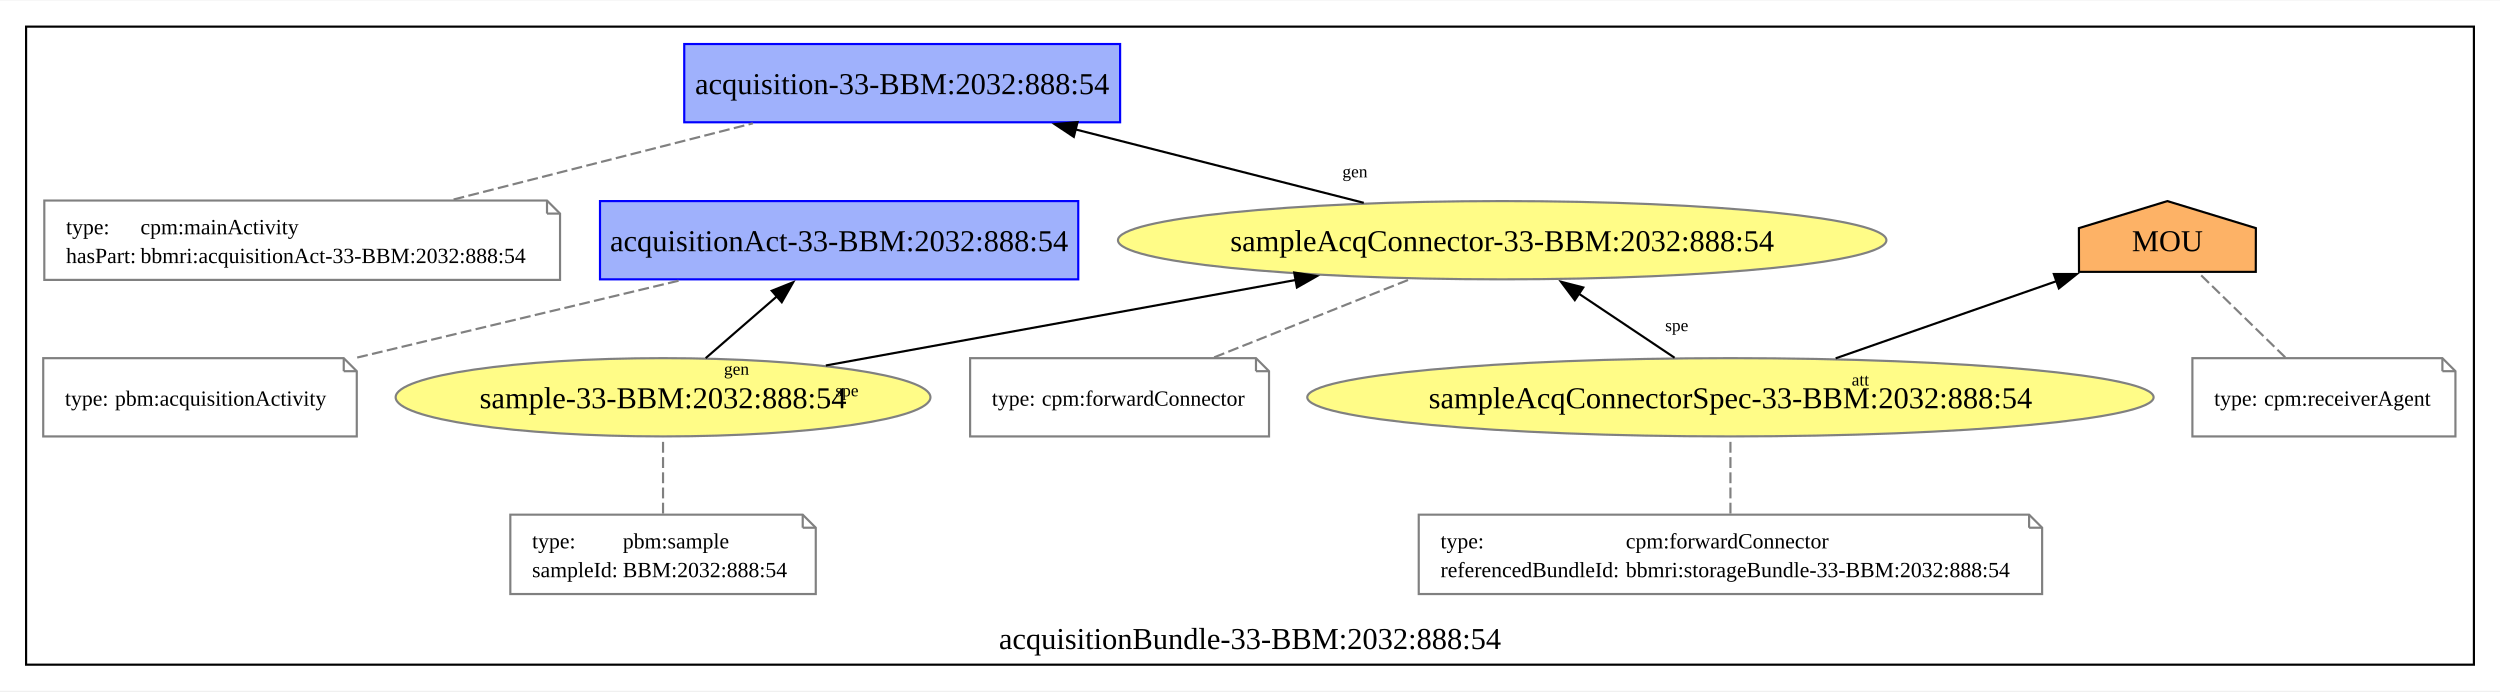
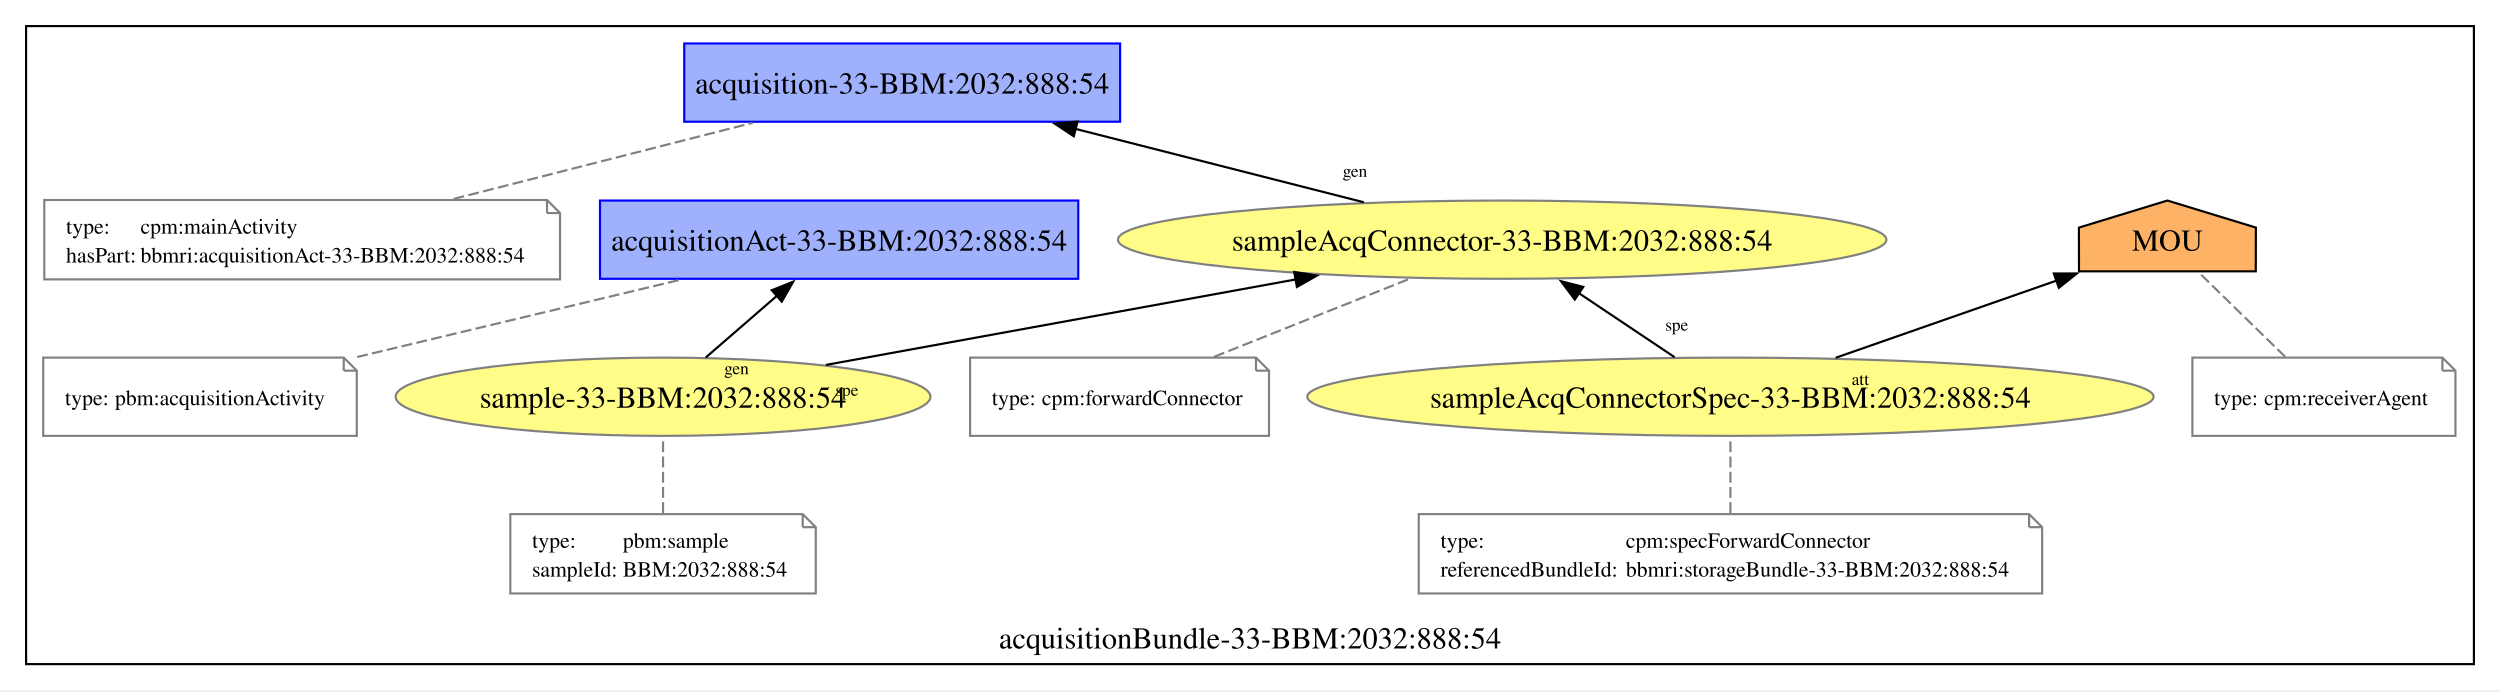
- <svg xmlns="http://www.w3.org/2000/svg" xmlns:xlink="http://www.w3.org/1999/xlink" width="1150pt" height="318pt" viewBox="0.00 0.00 1150.00 317.50">
+ <svg xmlns="http://www.w3.org/2000/svg" xmlns:xlink="http://www.w3.org/1999/xlink" width="1150pt" height="318pt" viewBox="0.00 0.00 1150.00 318.00">
  <g id="graph0" class="graph" transform="scale(1 1) rotate(0) translate(4 313.5)">
    <polygon fill="white" stroke="none" points="-4,4 -4,-313.5 1146,-313.5 1146,4 -4,4" />
    <g id="clust1" class="cluster">
      <g id="a_clust1">
        <a xlink:href="http://www.bbmri.cz/schemas/biobank/data#acquisitionBundle-33-BBM:2032:888:54" xlink:title="acquisitionBundle-33-BBM:2032:888:54">
          <polygon fill="none" stroke="black" points="8,-8 8,-301.5 1134,-301.5 1134,-8 8,-8" />
-           <text text-anchor="middle" x="571" y="-15.2" font-family="Times New Roman,serif" font-size="14.00">acquisitionBundle-33-BBM:2032:888:54</text>
+           <text xml:space="preserve" text-anchor="middle" x="571" y="-15.2" font-family="Times,serif" font-size="14.00">acquisitionBundle-33-BBM:2032:888:54</text>
        </a>
      </g>
    </g>
    <g id="node1" class="node">
      <g id="a_node1">
        <a xlink:href="http://www.bbmri.cz/schemas/biobank/data#acquisition-33-BBM:2032:888:54" xlink:title="acquisition-33-BBM:2032:888:54">
          <polygon fill="#9fb1fc" stroke="#0000ff" points="511.25,-293.5 310.75,-293.5 310.75,-257.5 511.25,-257.5 511.25,-293.5" />
-           <text text-anchor="middle" x="411" y="-270.45" font-family="Times New Roman,serif" font-size="14.00">acquisition-33-BBM:2032:888:54</text>
+           <text xml:space="preserve" text-anchor="middle" x="411" y="-270.45" font-family="Times,serif" font-size="14.00">acquisition-33-BBM:2032:888:54</text>
        </a>
      </g>
    </g>
    <g id="node2" class="node">
      <polygon fill="none" stroke="gray" points="247.62,-221.5 16.38,-221.5 16.38,-185 253.62,-185 253.62,-215.5 247.62,-221.5" />
      <polyline fill="none" stroke="gray" points="247.62,-221.5 247.62,-215.5" />
      <polyline fill="none" stroke="gray" points="253.62,-215.5 247.62,-215.5" />
-       <text text-anchor="start" x="26.38" y="-206" font-family="Times New Roman,serif" font-size="10.00">type:</text>
-       <text text-anchor="start" x="60.62" y="-206" font-family="Times New Roman,serif" font-size="10.00">cpm:mainActivity</text>
-       <text text-anchor="start" x="26.38" y="-192.75" font-family="Times New Roman,serif" font-size="10.00">hasPart:</text>
-       <text text-anchor="start" x="60.62" y="-192.75" font-family="Times New Roman,serif" font-size="10.00">bbmri:acquisitionAct-33-BBM:2032:888:54</text>
+       <text xml:space="preserve" text-anchor="start" x="26.38" y="-206" font-family="Times,serif" font-size="10.00">type:</text>
+       <text xml:space="preserve" text-anchor="start" x="60.62" y="-206" font-family="Times,serif" font-size="10.00">cpm:mainActivity</text>
+       <text xml:space="preserve" text-anchor="start" x="26.38" y="-192.75" font-family="Times,serif" font-size="10.00">hasPart:</text>
+       <text xml:space="preserve" text-anchor="start" x="60.62" y="-192.75" font-family="Times,serif" font-size="10.00">bbmri:acquisitionAct-33-BBM:2032:888:54</text>
    </g>
    <g id="edge1" class="edge">
      <path fill="none" stroke="gray" stroke-dasharray="5,2" d="M204.65,-221.98C246.81,-232.71 300.35,-246.34 342.33,-257.02" />
    </g>
    <g id="node3" class="node">
      <g id="a_node3">
        <a xlink:href="http://www.bbmri.cz/schemas/biobank/data#acquisitionAct-33-BBM:2032:888:54" xlink:title="acquisitionAct-33-BBM:2032:888:54">
          <polygon fill="#9fb1fc" stroke="#0000ff" points="492,-221.25 272,-221.25 272,-185.25 492,-185.25 492,-221.25" />
-           <text text-anchor="middle" x="382" y="-198.2" font-family="Times New Roman,serif" font-size="14.00">acquisitionAct-33-BBM:2032:888:54</text>
+           <text xml:space="preserve" text-anchor="middle" x="382" y="-198.2" font-family="Times,serif" font-size="14.00">acquisitionAct-33-BBM:2032:888:54</text>
        </a>
      </g>
    </g>
    <g id="node4" class="node">
      <polygon fill="none" stroke="gray" points="154.12,-149 15.88,-149 15.88,-113 160.12,-113 160.12,-143 154.12,-149" />
      <polyline fill="none" stroke="gray" points="154.12,-149 154.12,-143" />
      <polyline fill="none" stroke="gray" points="160.12,-143 154.12,-143" />
-       <text text-anchor="start" x="25.88" y="-127.12" font-family="Times New Roman,serif" font-size="10.00">type:</text>
-       <text text-anchor="start" x="48.88" y="-127.12" font-family="Times New Roman,serif" font-size="10.00">pbm:acquisitionActivity</text>
+       <text xml:space="preserve" text-anchor="start" x="25.88" y="-127.12" font-family="Times,serif" font-size="10.00">type:</text>
+       <text xml:space="preserve" text-anchor="start" x="48.88" y="-127.12" font-family="Times,serif" font-size="10.00">pbm:acquisitionActivity</text>
    </g>
    <g id="edge2" class="edge">
      <path fill="none" stroke="gray" stroke-dasharray="5,2" d="M160.3,-149.28C205.52,-160.08 263.6,-173.96 308.96,-184.8" />
    </g>
    <g id="node5" class="node">
      <g id="a_node5">
        <a xlink:href="http://www.bbmri.cz/schemas/biobank/data#sampleAcqConnector-33-BBM:2032:888:54" xlink:title="sampleAcqConnector-33-BBM:2032:888:54">
          <ellipse fill="#fffc87" stroke="#808080" cx="687" cy="-203.25" rx="176.74" ry="18" />
-           <text text-anchor="middle" x="687" y="-198.2" font-family="Times New Roman,serif" font-size="14.00">sampleAcqConnector-33-BBM:2032:888:54</text>
+           <text xml:space="preserve" text-anchor="middle" x="687" y="-198.2" font-family="Times,serif" font-size="14.00">sampleAcqConnector-33-BBM:2032:888:54</text>
        </a>
      </g>
    </g>
    <g id="edge7" class="edge">
      <path fill="none" stroke="black" d="M623.33,-220.45C583.88,-230.5 532.86,-243.48 490.73,-254.21" />
      <polygon fill="black" stroke="black" points="489.95,-250.79 481.13,-256.65 491.68,-257.58 489.95,-250.79" />
-       <text text-anchor="middle" x="619.27" y="-232.17" font-family="Times New Roman,serif" font-size="8.00">gen</text>
+       <text xml:space="preserve" text-anchor="middle" x="619.27" y="-232.17" font-family="Times,serif" font-size="8.00">gen</text>
    </g>
    <g id="node6" class="node">
      <polygon fill="none" stroke="gray" points="573.75,-149 442.25,-149 442.25,-113 579.75,-113 579.75,-143 573.75,-149" />
      <polyline fill="none" stroke="gray" points="573.75,-149 573.75,-143" />
      <polyline fill="none" stroke="gray" points="579.75,-143 573.75,-143" />
-       <text text-anchor="start" x="452.25" y="-127.12" font-family="Times New Roman,serif" font-size="10.00">type:</text>
-       <text text-anchor="start" x="475.25" y="-127.12" font-family="Times New Roman,serif" font-size="10.00">cpm:forwardConnector</text>
+       <text xml:space="preserve" text-anchor="start" x="452.25" y="-127.12" font-family="Times,serif" font-size="10.00">type:</text>
+       <text xml:space="preserve" text-anchor="start" x="475.25" y="-127.12" font-family="Times,serif" font-size="10.00">cpm:forwardConnector</text>
    </g>
    <g id="edge3" class="edge">
      <path fill="none" stroke="gray" stroke-dasharray="5,2" d="M554.51,-149.37C581.99,-160.34 617.33,-174.44 644.6,-185.33" />
    </g>
    <g id="node7" class="node">
      <g id="a_node7">
        <a xlink:href="http://www.bbmri.cz/schemas/biobank/data#sampleAcqConnectorSpec-33-BBM:2032:888:54" xlink:title="sampleAcqConnectorSpec-33-BBM:2032:888:54">
          <ellipse fill="#fffc87" stroke="#808080" cx="792" cy="-131" rx="194.66" ry="18" />
-           <text text-anchor="middle" x="792" y="-125.95" font-family="Times New Roman,serif" font-size="14.00">sampleAcqConnectorSpec-33-BBM:2032:888:54</text>
+           <text xml:space="preserve" text-anchor="middle" x="792" y="-125.95" font-family="Times,serif" font-size="14.00">sampleAcqConnectorSpec-33-BBM:2032:888:54</text>
        </a>
      </g>
    </g>
    <g id="edge9" class="edge">
      <path fill="none" stroke="black" d="M766.31,-149.19C752.97,-158.12 736.46,-169.16 721.96,-178.86" />
      <polygon fill="black" stroke="black" points="720.41,-175.69 714.04,-184.16 724.3,-181.51 720.41,-175.69" />
-       <text text-anchor="middle" x="767.3" y="-161.43" font-family="Times New Roman,serif" font-size="8.00">spe</text>
+       <text xml:space="preserve" text-anchor="middle" x="767.3" y="-161.43" font-family="Times,serif" font-size="8.00">spe</text>
    </g>
    <g id="node11" class="node">
      <g id="a_node11">
        <a xlink:href="http://www.bbmri.cz/schemas/biobank/data#MOU" xlink:title="MOU">
          <polygon fill="#fdb266" stroke="black" points="1033.7,-208.81 993,-221.25 952.3,-208.81 952.34,-188.69 1033.66,-188.69 1033.7,-208.81" />
-           <text text-anchor="middle" x="993" y="-198.2" font-family="Times New Roman,serif" font-size="14.00">MOU</text>
+           <text xml:space="preserve" text-anchor="middle" x="993" y="-198.2" font-family="Times,serif" font-size="14.00">MOU</text>
        </a>
      </g>
    </g>
    <g id="edge8" class="edge">
      <path fill="none" stroke="black" d="M840.4,-148.92C871.16,-159.67 910.92,-173.56 942.14,-184.47" />
      <polygon fill="black" stroke="black" points="940.77,-187.7 951.37,-187.7 943.08,-181.1 940.77,-187.7" />
-       <text text-anchor="middle" x="851.77" y="-136.4" font-family="Times New Roman,serif" font-size="8.00">att</text>
+       <text xml:space="preserve" text-anchor="middle" x="851.77" y="-136.4" font-family="Times,serif" font-size="8.00">att</text>
    </g>
    <g id="node8" class="node">
      <polygon fill="none" stroke="gray" points="929.38,-77 648.62,-77 648.62,-40.5 935.38,-40.5 935.38,-71 929.38,-77" />
      <polyline fill="none" stroke="gray" points="929.38,-77 929.38,-71" />
      <polyline fill="none" stroke="gray" points="935.38,-71 929.38,-71" />
-       <text text-anchor="start" x="658.62" y="-61.5" font-family="Times New Roman,serif" font-size="10.00">type:</text>
-       <text text-anchor="start" x="743.88" y="-61.5" font-family="Times New Roman,serif" font-size="10.00">cpm:forwardConnector</text>
-       <text text-anchor="start" x="658.62" y="-48.25" font-family="Times New Roman,serif" font-size="10.00">referencedBundleId:</text>
-       <text text-anchor="start" x="743.88" y="-48.25" font-family="Times New Roman,serif" font-size="10.00">bbmri:storageBundle-33-BBM:2032:888:54</text>
+       <text xml:space="preserve" text-anchor="start" x="658.62" y="-61.5" font-family="Times,serif" font-size="10.00">type:</text>
+       <text xml:space="preserve" text-anchor="start" x="743.88" y="-61.5" font-family="Times,serif" font-size="10.00">cpm:specForwardConnector</text>
+       <text xml:space="preserve" text-anchor="start" x="658.62" y="-48.25" font-family="Times,serif" font-size="10.00">referencedBundleId:</text>
+       <text xml:space="preserve" text-anchor="start" x="743.88" y="-48.25" font-family="Times,serif" font-size="10.00">bbmri:storageBundle-33-BBM:2032:888:54</text>
    </g>
    <g id="edge4" class="edge">
      <path fill="none" stroke="gray" stroke-dasharray="5,2" d="M792,-77.48C792,-88.21 792,-101.84 792,-112.52" />
    </g>
    <g id="node9" class="node">
      <g id="a_node9">
        <a xlink:href="http://www.bbmri.cz/schemas/biobank/data#sample-33-BBM:2032:888:54" xlink:title="sample-33-BBM:2032:888:54">
          <ellipse fill="#fffc87" stroke="#808080" cx="301" cy="-131" rx="123" ry="18" />
-           <text text-anchor="middle" x="301" y="-125.95" font-family="Times New Roman,serif" font-size="14.00">sample-33-BBM:2032:888:54</text>
+           <text xml:space="preserve" text-anchor="middle" x="301" y="-125.95" font-family="Times,serif" font-size="14.00">sample-33-BBM:2032:888:54</text>
        </a>
      </g>
    </g>
    <g id="edge11" class="edge">
      <path fill="none" stroke="black" d="M320.61,-149.01C330.51,-157.59 342.7,-168.17 353.61,-177.63" />
      <polygon fill="black" stroke="black" points="351.02,-180.01 360.87,-183.92 355.61,-174.73 351.02,-180.01" />
-       <text text-anchor="middle" x="334.79" y="-141.38" font-family="Times New Roman,serif" font-size="8.00">gen</text>
+       <text xml:space="preserve" text-anchor="middle" x="334.79" y="-141.38" font-family="Times,serif" font-size="8.00">gen</text>
    </g>
    <g id="edge10" class="edge">
      <path fill="none" stroke="black" d="M375.88,-145.63C437.67,-156.87 525.69,-172.89 592.35,-185.02" />
      <polygon fill="black" stroke="black" points="591.33,-188.4 601.79,-186.74 592.58,-181.51 591.33,-188.4" />
-       <text text-anchor="middle" x="385.59" y="-131.47" font-family="Times New Roman,serif" font-size="8.00">spe</text>
+       <text xml:space="preserve" text-anchor="middle" x="385.59" y="-131.47" font-family="Times,serif" font-size="8.00">spe</text>
    </g>
    <g id="node10" class="node">
      <polygon fill="none" stroke="gray" points="365.25,-77 230.75,-77 230.75,-40.5 371.25,-40.5 371.25,-71 365.25,-77" />
      <polyline fill="none" stroke="gray" points="365.25,-77 365.25,-71" />
      <polyline fill="none" stroke="gray" points="371.25,-71 365.25,-71" />
-       <text text-anchor="start" x="240.75" y="-61.5" font-family="Times New Roman,serif" font-size="10.00">type:</text>
-       <text text-anchor="start" x="282.5" y="-61.5" font-family="Times New Roman,serif" font-size="10.00">pbm:sample</text>
-       <text text-anchor="start" x="240.75" y="-48.25" font-family="Times New Roman,serif" font-size="10.00">sampleId:</text>
-       <text text-anchor="start" x="282.5" y="-48.25" font-family="Times New Roman,serif" font-size="10.00">BBM:2032:888:54</text>
+       <text xml:space="preserve" text-anchor="start" x="240.75" y="-61.5" font-family="Times,serif" font-size="10.00">type:</text>
+       <text xml:space="preserve" text-anchor="start" x="282.5" y="-61.5" font-family="Times,serif" font-size="10.00">pbm:sample</text>
+       <text xml:space="preserve" text-anchor="start" x="240.75" y="-48.25" font-family="Times,serif" font-size="10.00">sampleId:</text>
+       <text xml:space="preserve" text-anchor="start" x="282.5" y="-48.25" font-family="Times,serif" font-size="10.00">BBM:2032:888:54</text>
    </g>
    <g id="edge5" class="edge">
      <path fill="none" stroke="gray" stroke-dasharray="5,2" d="M301,-77.48C301,-88.21 301,-101.84 301,-112.52" />
    </g>
    <g id="node12" class="node">
      <polygon fill="none" stroke="gray" points="1119.5,-149 1004.5,-149 1004.5,-113 1125.5,-113 1125.5,-143 1119.5,-149" />
      <polyline fill="none" stroke="gray" points="1119.5,-149 1119.5,-143" />
      <polyline fill="none" stroke="gray" points="1125.5,-143 1119.5,-143" />
-       <text text-anchor="start" x="1014.5" y="-127.12" font-family="Times New Roman,serif" font-size="10.00">type:</text>
-       <text text-anchor="start" x="1037.5" y="-127.12" font-family="Times New Roman,serif" font-size="10.00">cpm:receiverAgent</text>
+       <text xml:space="preserve" text-anchor="start" x="1014.5" y="-127.12" font-family="Times,serif" font-size="10.00">type:</text>
+       <text xml:space="preserve" text-anchor="start" x="1037.5" y="-127.12" font-family="Times,serif" font-size="10.00">cpm:receiverAgent</text>
    </g>
    <g id="edge6" class="edge">
      <path fill="none" stroke="gray" stroke-dasharray="5,2" d="M1047.2,-149.37C1034.88,-161.39 1018.69,-177.19 1007.22,-188.38" />
    </g>
  </g>
</svg>
